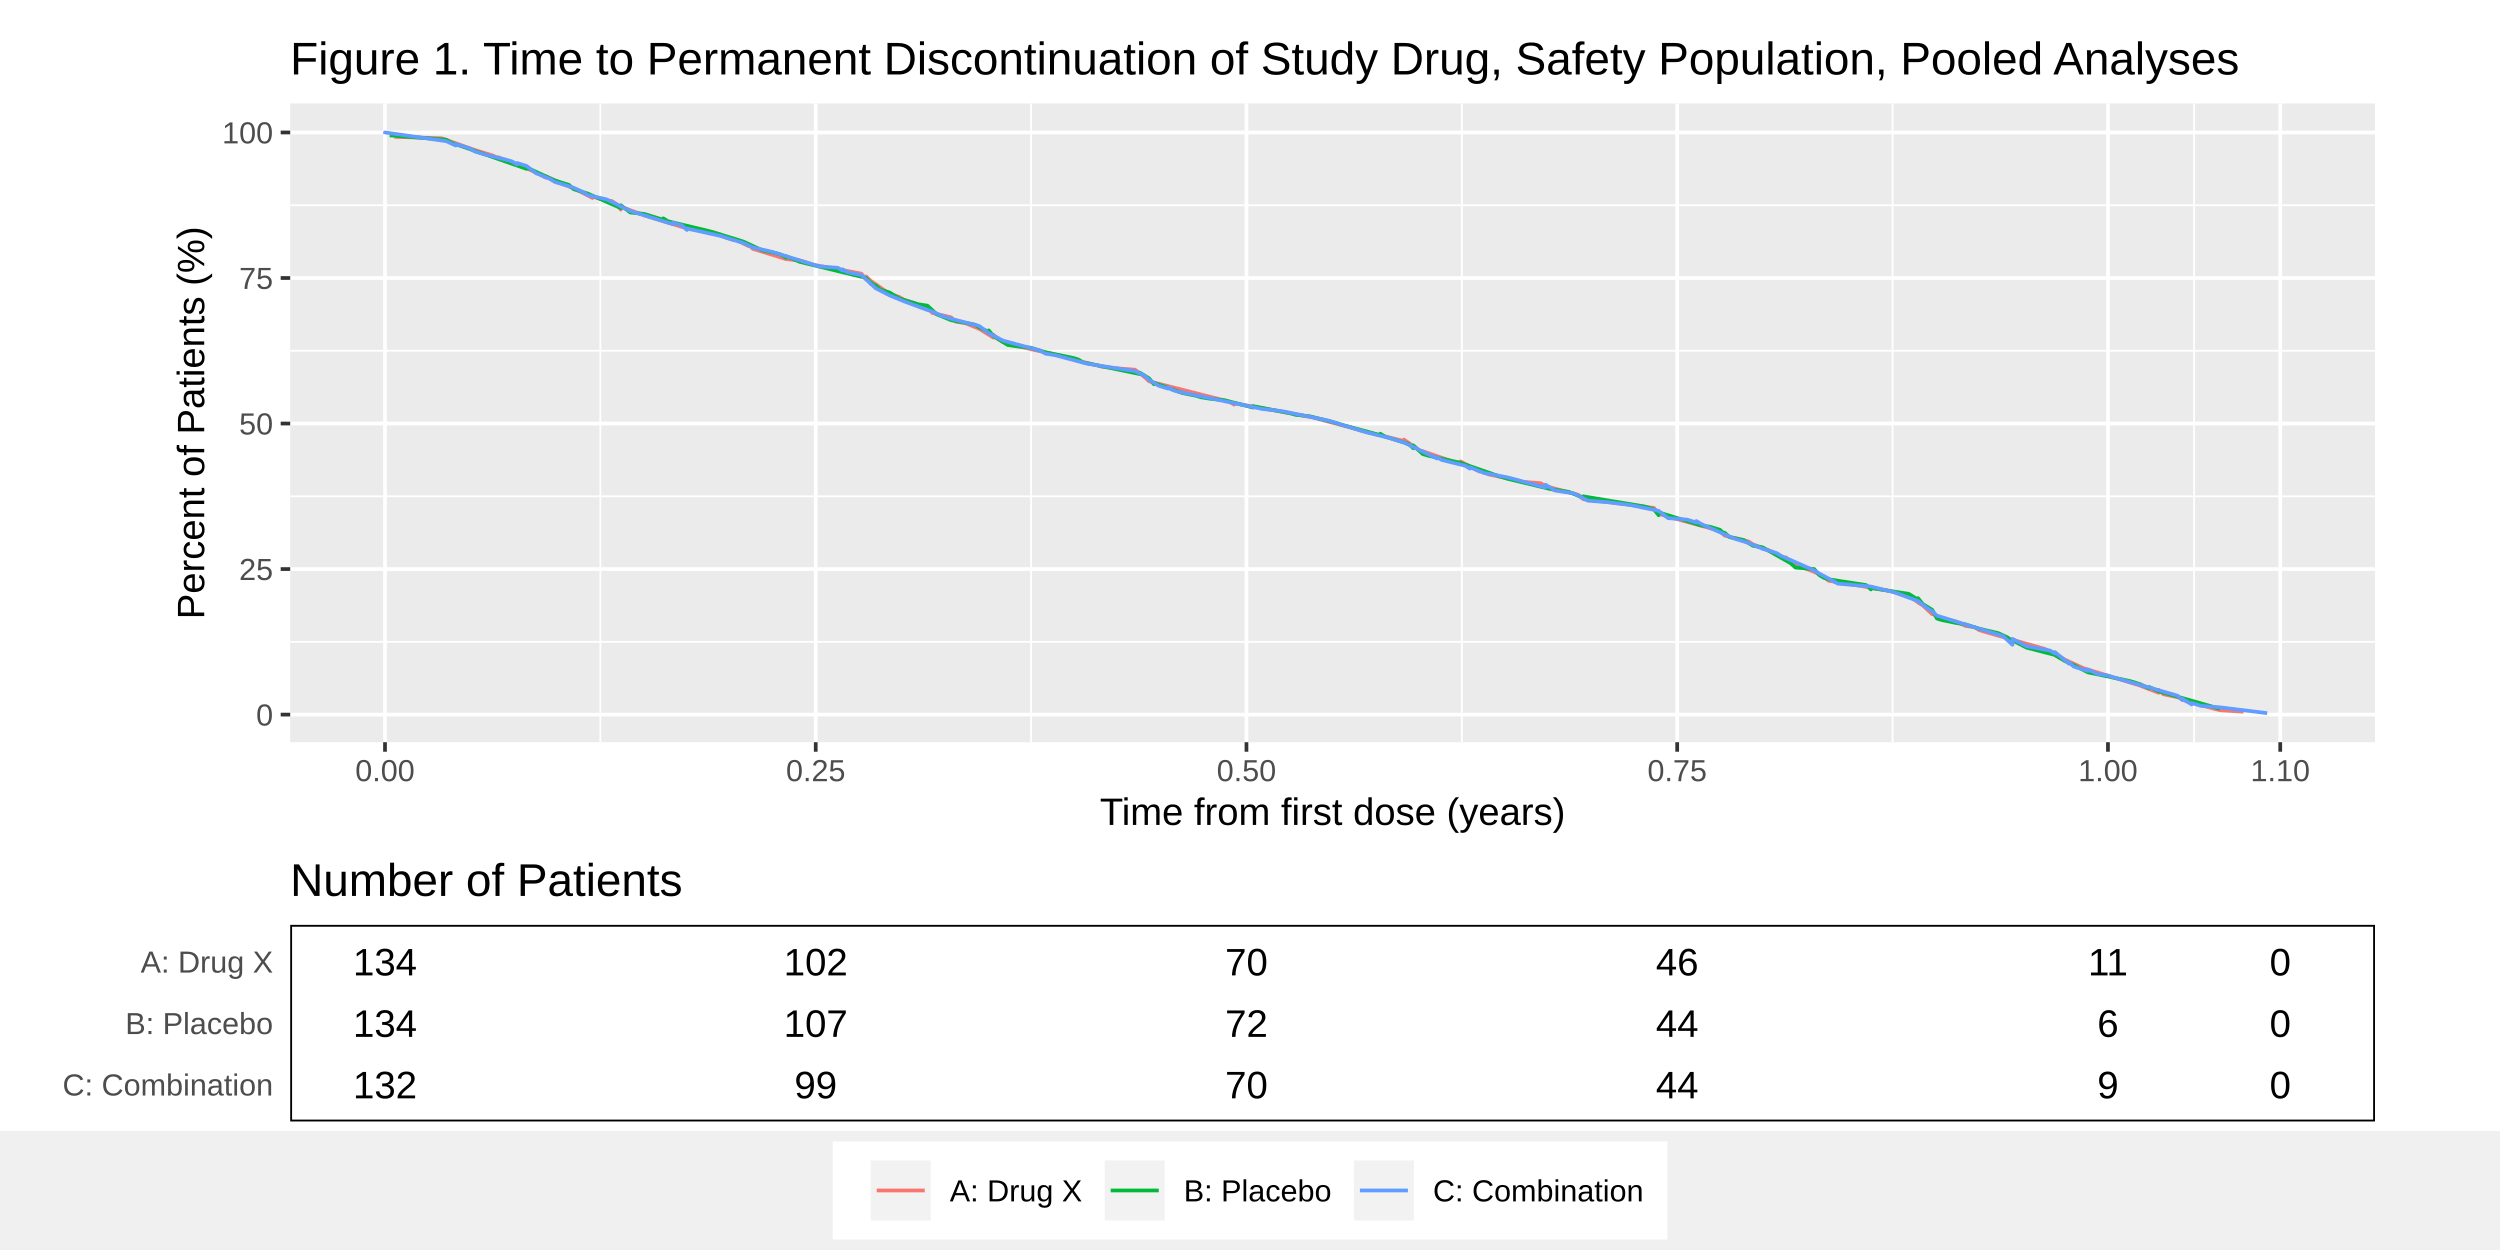
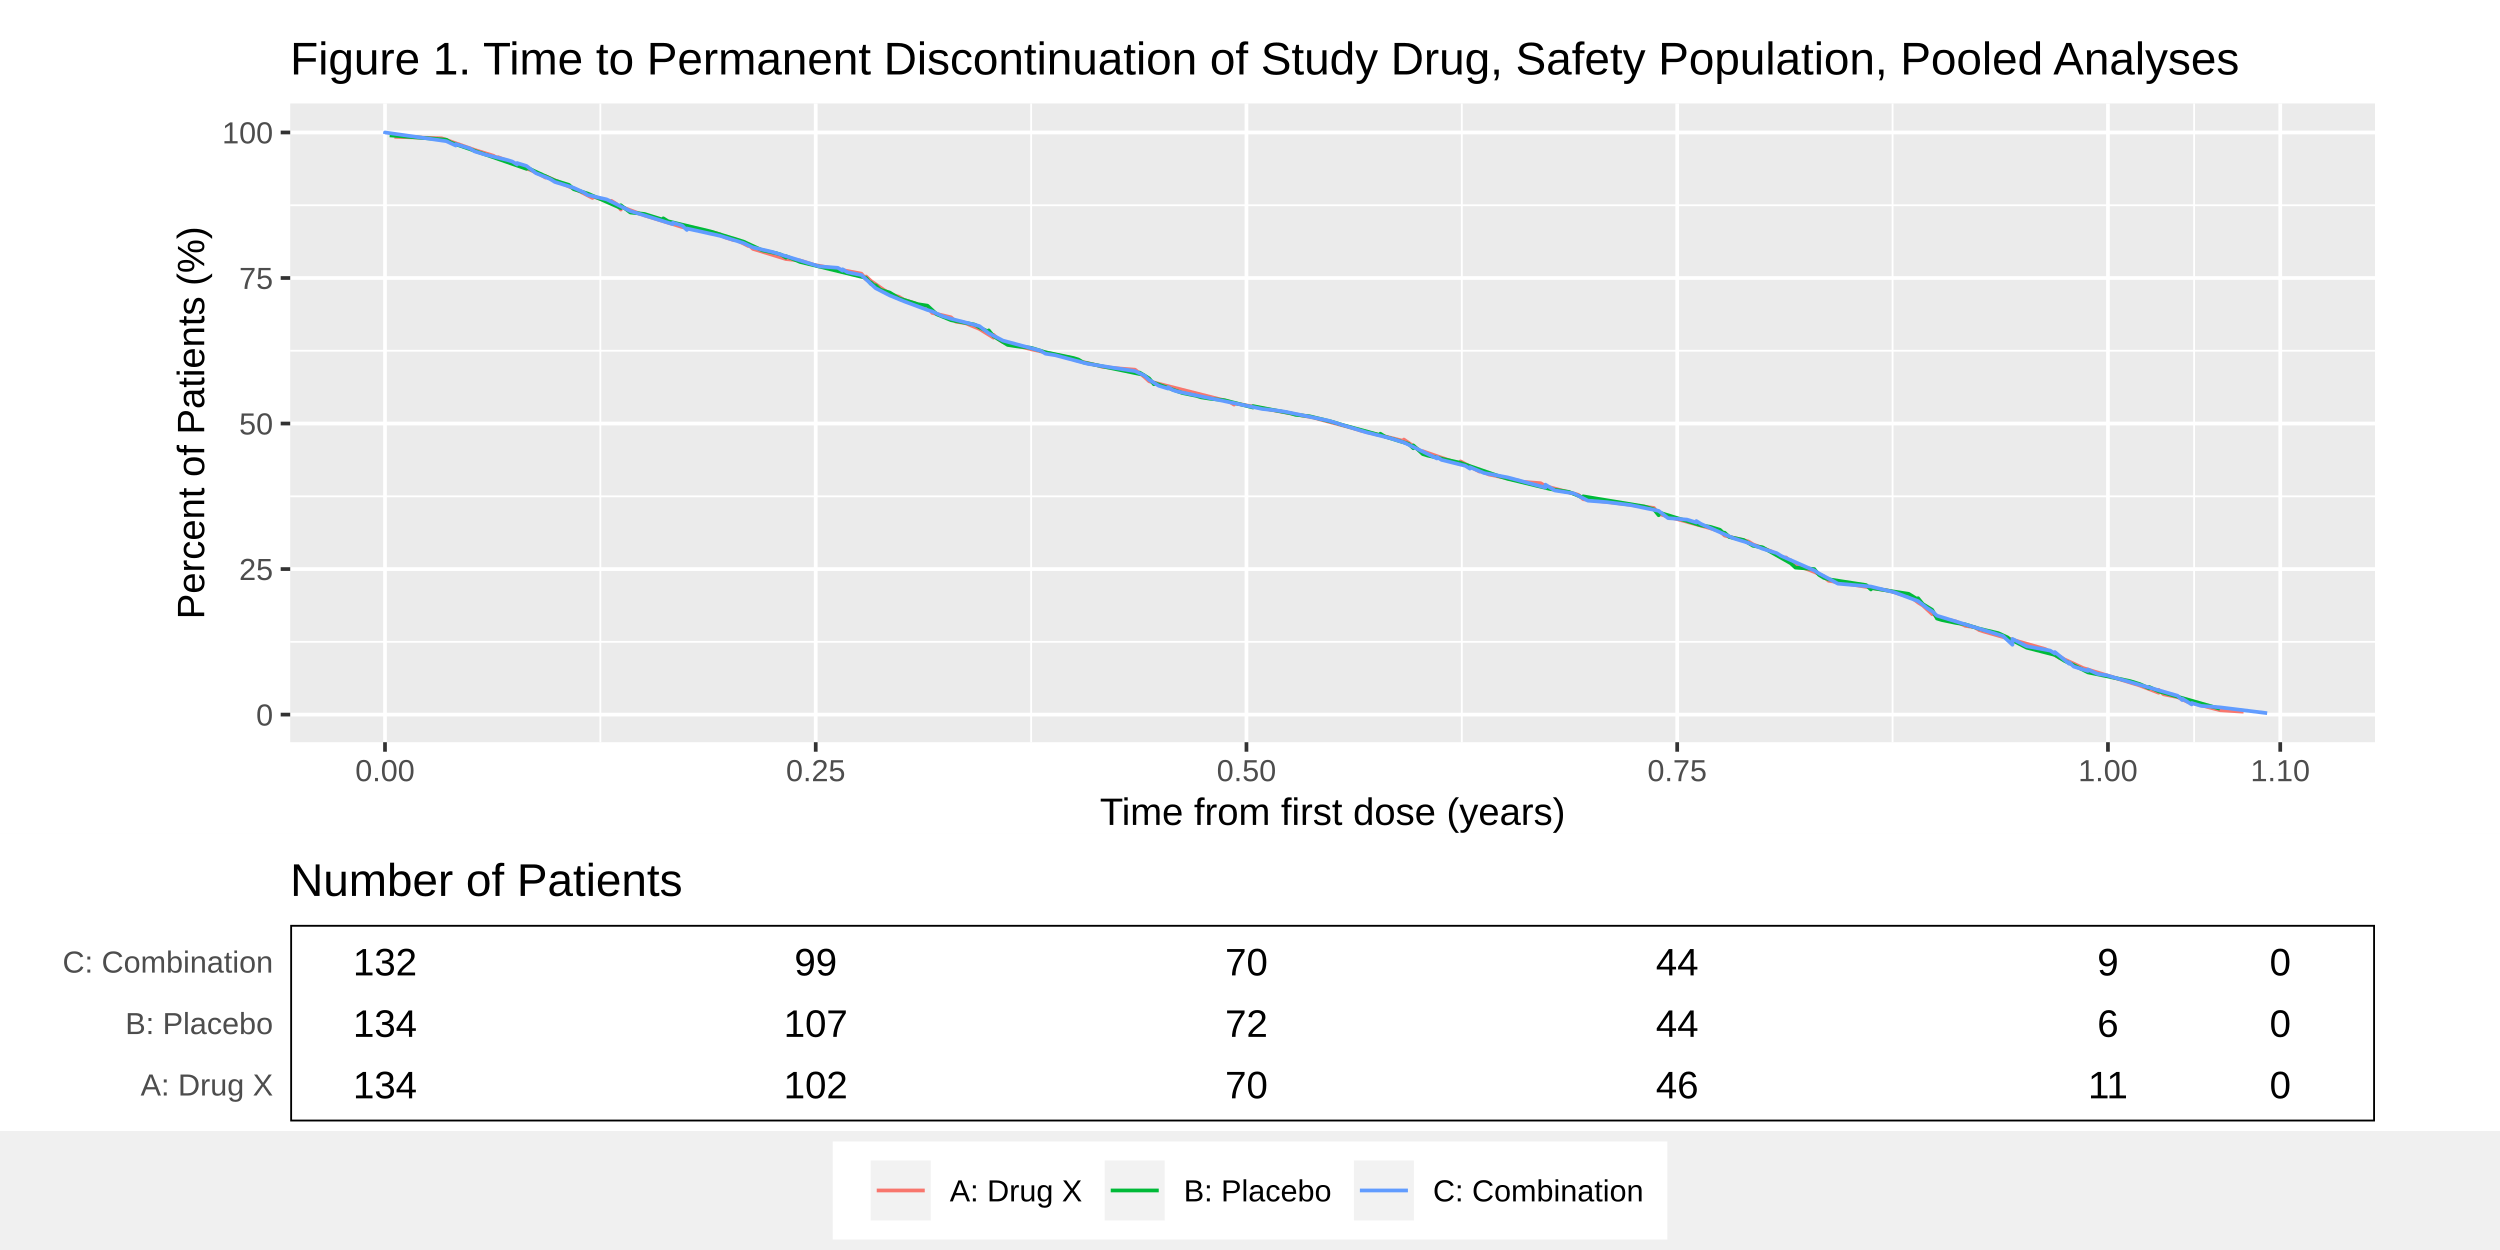
<svg xmlns="http://www.w3.org/2000/svg" class="svglite" width="720.00pt" height="360.00pt" viewBox="0 0 720.00 360.00">
  <defs>
    <style type="text/css">
    .svglite line, .svglite polyline, .svglite polygon, .svglite path, .svglite rect, .svglite circle {
      fill: none;
      stroke: #000000;
      stroke-linecap: round;
      stroke-linejoin: round;
      stroke-miterlimit: 10.00;
    }
    .svglite text {
      white-space: pre;
    }
  </style>
  </defs>
  <rect width="100%" height="100%" style="stroke: none; fill: none;" />
  <defs>
    <clipPath id="cpMC4wMHw3MjAuMDB8MC4wMHwzNjAuMDA=">
      <rect x="0.00" y="0.00" width="720.00" height="360.00" />
    </clipPath>
  </defs>
  <g clip-path="url(#cpMC4wMHw3MjAuMDB8MC4wMHwzNjAuMDA=)">
</g>
  <defs>
    <clipPath id="cpMC4wMHw3MjAuMDB8MC4wMHwyNDAuMDA=">
      <rect x="0.00" y="0.00" width="720.00" height="240.00" />
    </clipPath>
  </defs>
  <g clip-path="url(#cpMC4wMHw3MjAuMDB8MC4wMHwyNDAuMDA=)">
    <rect x="0.00" y="-0" width="720.00" height="240.00" style="stroke-width: 1.07; stroke: #FFFFFF; fill: #FFFFFF;" />
  </g>
  <g clip-path="url(#cpMC4wMHw3MjAuMDB8MC4wMHwzNjAuMDA=)">
</g>
  <defs>
    <clipPath id="cpODMuNTh8Njg0LjAwfDI5Ljc5fDIxMy43NQ==">
      <rect x="83.58" y="29.79" width="600.42" height="183.97" />
    </clipPath>
  </defs>
  <g clip-path="url(#cpODMuNTh8Njg0LjAwfDI5Ljc5fDIxMy43NQ==)">
    <rect x="83.58" y="29.79" width="600.42" height="183.97" style="stroke-width: 1.07; stroke: none; fill: #EBEBEB;" />
    <polyline points="83.58,184.85 684.00,184.85 " style="stroke-width: 0.53; stroke: #FFFFFF; stroke-linecap: butt;" />
    <polyline points="83.58,142.94 684.00,142.94 " style="stroke-width: 0.53; stroke: #FFFFFF; stroke-linecap: butt;" />
    <polyline points="83.58,101.02 684.00,101.02 " style="stroke-width: 0.53; stroke: #FFFFFF; stroke-linecap: butt;" />
    <polyline points="83.58,59.11 684.00,59.11 " style="stroke-width: 0.53; stroke: #FFFFFF; stroke-linecap: butt;" />
    <polyline points="172.90,213.75 172.90,29.79 " style="stroke-width: 0.53; stroke: #FFFFFF; stroke-linecap: butt;" />
    <polyline points="296.96,213.75 296.96,29.79 " style="stroke-width: 0.53; stroke: #FFFFFF; stroke-linecap: butt;" />
    <polyline points="421.01,213.75 421.01,29.79 " style="stroke-width: 0.53; stroke: #FFFFFF; stroke-linecap: butt;" />
    <polyline points="545.06,213.75 545.06,29.79 " style="stroke-width: 0.53; stroke: #FFFFFF; stroke-linecap: butt;" />
    <polyline points="631.90,213.75 631.90,29.79 " style="stroke-width: 0.53; stroke: #FFFFFF; stroke-linecap: butt;" />
    <polyline points="83.58,205.81 684.00,205.81 " style="stroke-width: 1.07; stroke: #FFFFFF; stroke-linecap: butt;" />
    <polyline points="83.58,163.89 684.00,163.89 " style="stroke-width: 1.07; stroke: #FFFFFF; stroke-linecap: butt;" />
    <polyline points="83.58,121.98 684.00,121.98 " style="stroke-width: 1.07; stroke: #FFFFFF; stroke-linecap: butt;" />
    <polyline points="83.58,80.06 684.00,80.06 " style="stroke-width: 1.07; stroke: #FFFFFF; stroke-linecap: butt;" />
    <polyline points="83.58,38.15 684.00,38.15 " style="stroke-width: 1.07; stroke: #FFFFFF; stroke-linecap: butt;" />
    <polyline points="110.88,213.75 110.88,29.79 " style="stroke-width: 1.07; stroke: #FFFFFF; stroke-linecap: butt;" />
    <polyline points="234.93,213.75 234.93,29.79 " style="stroke-width: 1.07; stroke: #FFFFFF; stroke-linecap: butt;" />
    <polyline points="358.98,213.75 358.98,29.79 " style="stroke-width: 1.07; stroke: #FFFFFF; stroke-linecap: butt;" />
    <polyline points="483.03,213.75 483.03,29.79 " style="stroke-width: 1.07; stroke: #FFFFFF; stroke-linecap: butt;" />
    <polyline points="607.09,213.75 607.09,29.79 " style="stroke-width: 1.07; stroke: #FFFFFF; stroke-linecap: butt;" />
    <polyline points="656.71,213.75 656.71,29.79 " style="stroke-width: 1.07; stroke: #FFFFFF; stroke-linecap: butt;" />
    <polyline points="113.59,39.41 127.18,39.82 136.69,43.18 142.12,44.85 143.48,45.69 143.48,45.27 152.99,49.05 155.71,50.30 157.07,51.14 157.07,50.72 166.58,54.91 170.65,57.01 170.65,56.59 176.09,58.27 176.09,57.85 177.45,58.69 178.80,60.36 178.80,59.52 185.60,62.04 196.46,65.39 205.97,67.07 207.33,67.49 208.69,68.33 211.41,69.17 211.41,68.75 215.48,70.84 215.48,70.42 216.84,71.68 226.35,74.61 230.43,75.03 233.15,75.87 234.50,76.29 248.09,78.81 249.45,80.48 249.45,79.64 250.81,80.90 256.24,84.67 258.96,85.51 260.32,86.35 263.03,87.19 267.11,88.87 267.11,88.45 268.47,90.12 273.90,91.38 275.26,92.64 277.98,93.06 282.05,94.73 286.13,97.25 286.13,96.41 287.49,97.67 288.85,98.51 290.20,98.93 297.00,100.60 306.51,102.70 310.58,103.95 316.02,105.21 317.38,105.63 321.45,106.05 326.89,106.47 329.60,108.57 330.96,109.82 354.06,115.69 355.42,116.53 355.42,116.11 378.51,120.30 379.87,120.72 389.38,123.24 390.74,123.66 392.10,124.07 404.32,127.01 404.32,126.59 409.76,130.36 409.76,129.94 420.63,133.71 420.63,132.88 426.06,135.81 426.06,135.39 428.78,136.65 436.93,138.33 438.29,138.74 443.72,139.16 445.08,140.00 454.59,142.52 455.95,143.77 466.82,145.03 476.33,146.29 477.69,147.97 480.40,148.80 492.63,152.16 495.35,153.00 496.70,154.25 503.50,155.93 504.86,156.77 510.29,158.86 511.65,159.70 514.37,160.96 514.37,160.54 515.72,161.80 515.72,161.38 517.08,163.06 517.08,162.64 522.52,164.73 525.23,165.99 526.59,167.25 529.31,167.67 544.25,170.18 549.69,171.86 549.69,171.44 552.41,173.53 553.76,174.37 556.48,176.89 556.48,176.47 557.84,177.73 563.27,178.98 565.99,180.24 568.71,180.66 570.07,181.50 571.43,181.92 589.09,186.95 593.16,189.46 593.16,189.04 594.52,189.88 599.95,192.40 609.46,195.33 610.82,195.75 613.54,196.59 616.26,197.43 621.69,199.52 621.69,198.68 623.05,199.94 627.13,200.78 629.84,202.04 639.35,204.55 646.15,204.97 " style="stroke-width: 1.07; stroke: #F8766D; stroke-linecap: butt;" />
    <polyline points="112.23,38.99 128.54,40.24 129.90,41.08 151.63,48.63 151.63,48.21 154.35,49.47 159.78,51.98 162.50,52.82 163.86,53.24 165.22,54.49 169.29,55.75 178.80,59.94 178.80,59.11 181.52,61.20 185.60,61.62 188.31,62.46 191.03,63.30 191.03,62.88 192.39,63.72 204.62,66.65 214.13,69.58 219.56,72.10 223.64,72.94 224.99,73.36 226.35,74.20 226.35,73.78 230.43,75.45 249.45,80.06 250.81,81.74 250.81,81.32 252.17,82.58 252.17,82.16 253.52,83.42 254.88,83.84 256.24,84.25 258.96,85.93 264.39,87.61 267.11,88.03 269.83,90.54 273.90,92.22 280.69,93.48 282.05,94.31 284.77,95.57 284.77,95.15 286.13,96.83 290.20,99.34 292.92,99.76 297.00,100.18 301.07,101.44 309.22,103.12 310.58,103.54 311.94,104.37 328.24,107.73 328.24,107.31 330.96,108.98 332.32,110.66 332.32,110.24 340.47,113.18 344.55,114.01 345.91,114.43 348.62,114.85 352.70,115.27 360.85,117.37 360.85,116.95 371.72,119.04 373.08,119.46 377.15,119.88 383.94,121.56 386.66,122.40 397.53,125.33 397.53,124.91 398.89,125.75 405.68,127.85 407.04,129.10 407.04,128.68 407.04,128.27 408.40,129.52 409.76,130.78 411.12,131.20 420.63,133.30 431.49,137.07 434.21,137.91 446.44,140.84 451.87,141.68 455.95,143.36 455.95,142.94 473.61,145.87 476.33,146.71 477.69,148.39 477.69,147.55 489.91,151.32 492.63,151.74 495.35,152.58 496.70,153.83 496.70,153.41 498.06,154.67 502.14,155.51 504.86,157.19 507.57,157.61 515.72,162.22 517.08,163.47 522.52,163.89 523.88,165.57 525.23,166.41 526.59,166.83 537.46,168.50 538.82,169.76 538.82,169.34 549.69,171.02 552.41,172.70 552.41,172.28 553.76,173.95 555.12,174.79 556.48,175.63 557.84,178.14 559.20,178.56 563.27,179.40 565.99,179.82 570.07,181.08 575.50,182.34 578.22,183.59 579.58,184.85 579.58,184.43 583.65,186.53 591.80,188.62 594.52,190.30 597.24,191.56 601.31,193.65 613.54,196.17 616.26,197.01 618.97,198.26 618.97,197.85 621.69,199.10 639.35,204.13 " style="stroke-width: 1.07; stroke: #00BA38; stroke-linecap: butt;" />
    <polyline points="110.88,38.57 110.88,38.15 128.54,40.66 131.25,41.92 131.25,41.50 133.97,42.34 135.33,42.76 136.69,43.60 138.05,44.02 139.41,44.44 146.20,46.11 147.56,46.53 148.92,47.37 148.92,46.95 151.63,47.79 154.35,49.88 158.43,51.56 159.78,52.40 163.86,53.66 165.22,54.08 167.94,55.33 169.29,56.17 174.73,57.43 181.52,60.78 193.75,64.55 193.75,64.14 196.46,64.97 197.82,66.23 197.82,65.81 207.33,67.91 214.13,70.00 216.84,71.26 222.28,72.52 235.86,76.71 241.30,77.13 242.66,77.97 242.66,77.55 244.01,78.39 248.09,79.22 252.17,83.00 256.24,85.09 260.32,86.77 267.11,89.28 268.47,89.70 271.19,90.96 273.90,91.80 282.05,93.90 284.77,95.99 288.85,98.09 299.71,101.02 301.07,101.86 303.79,102.28 313.30,104.79 326.89,106.89 329.60,108.15 330.96,109.40 333.68,111.08 336.40,111.92 336.40,111.50 337.75,112.34 339.11,112.76 343.19,113.60 363.57,117.79 367.64,118.21 370.36,118.63 382.59,121.14 385.30,121.98 388.02,122.82 393.45,124.49 400.25,126.17 404.32,127.43 413.83,132.04 413.83,131.62 415.19,132.46 421.98,134.13 423.34,134.97 423.34,134.55 427.42,136.23 434.21,137.49 445.08,140.42 445.08,139.58 447.80,141.26 453.23,142.10 457.31,144.19 462.74,144.61 469.53,145.45 477.69,147.13 480.40,149.22 485.84,149.64 488.55,150.48 488.55,150.06 489.91,150.90 499.42,155.09 503.50,156.35 507.57,158.03 508.93,158.44 511.65,159.28 513.01,160.12 522.52,164.31 523.88,165.15 529.31,168.09 538.82,168.92 545.61,170.60 552.41,173.12 555.12,175.21 556.48,176.05 557.84,177.31 575.50,182.76 576.86,183.17 579.58,185.69 579.58,185.27 579.58,184.01 583.65,186.11 590.44,187.37 591.80,188.20 591.80,187.79 595.88,191.14 595.88,190.72 597.24,191.98 601.31,193.23 601.31,192.82 604.03,194.07 606.75,194.49 608.11,194.91 627.13,200.36 628.48,201.62 628.48,201.20 631.20,202.87 631.20,202.46 633.92,203.29 639.35,203.71 652.94,205.39 " style="stroke-width: 1.07; stroke: #619CFF; stroke-linecap: butt;" />
  </g>
  <g clip-path="url(#cpMC4wMHw3MjAuMDB8MC4wMHwzNjAuMDA=)">
    <text x="78.65" y="208.96" text-anchor="end" style="font-size: 8.80px;fill: #4D4D4D; font-family: &quot;Arial&quot;;" textLength="4.90px" lengthAdjust="spacingAndGlyphs">0</text>
    <text x="78.65" y="167.04" text-anchor="end" style="font-size: 8.80px;fill: #4D4D4D; font-family: &quot;Arial&quot;;" textLength="9.79px" lengthAdjust="spacingAndGlyphs">25</text>
    <text x="78.65" y="125.13" text-anchor="end" style="font-size: 8.80px;fill: #4D4D4D; font-family: &quot;Arial&quot;;" textLength="9.79px" lengthAdjust="spacingAndGlyphs">50</text>
    <text x="78.65" y="83.21" text-anchor="end" style="font-size: 8.80px;fill: #4D4D4D; font-family: &quot;Arial&quot;;" textLength="9.79px" lengthAdjust="spacingAndGlyphs">75</text>
    <text x="78.65" y="41.30" text-anchor="end" style="font-size: 8.80px;fill: #4D4D4D; font-family: &quot;Arial&quot;;" textLength="14.69px" lengthAdjust="spacingAndGlyphs">100</text>
    <polyline points="80.84,205.81 83.58,205.81 " style="stroke-width: 1.07; stroke: #333333; stroke-linecap: butt;" />
    <polyline points="80.84,163.89 83.58,163.89 " style="stroke-width: 1.07; stroke: #333333; stroke-linecap: butt;" />
    <polyline points="80.84,121.98 83.58,121.98 " style="stroke-width: 1.07; stroke: #333333; stroke-linecap: butt;" />
    <polyline points="80.84,80.06 83.58,80.06 " style="stroke-width: 1.07; stroke: #333333; stroke-linecap: butt;" />
    <polyline points="80.84,38.15 83.58,38.15 " style="stroke-width: 1.07; stroke: #333333; stroke-linecap: butt;" />
    <polyline points="110.88,216.49 110.88,213.75 " style="stroke-width: 1.07; stroke: #333333; stroke-linecap: butt;" />
    <polyline points="234.93,216.49 234.93,213.75 " style="stroke-width: 1.07; stroke: #333333; stroke-linecap: butt;" />
    <polyline points="358.98,216.49 358.98,213.75 " style="stroke-width: 1.07; stroke: #333333; stroke-linecap: butt;" />
    <polyline points="483.03,216.49 483.03,213.75 " style="stroke-width: 1.07; stroke: #333333; stroke-linecap: butt;" />
    <polyline points="607.09,216.49 607.09,213.75 " style="stroke-width: 1.07; stroke: #333333; stroke-linecap: butt;" />
    <polyline points="656.71,216.49 656.71,213.75 " style="stroke-width: 1.07; stroke: #333333; stroke-linecap: butt;" />
    <text x="110.88" y="224.98" text-anchor="middle" style="font-size: 8.80px;fill: #4D4D4D; font-family: &quot;Arial&quot;;" textLength="17.14px" lengthAdjust="spacingAndGlyphs">0.00</text>
    <text x="234.93" y="224.98" text-anchor="middle" style="font-size: 8.80px;fill: #4D4D4D; font-family: &quot;Arial&quot;;" textLength="17.14px" lengthAdjust="spacingAndGlyphs">0.25</text>
    <text x="358.98" y="224.98" text-anchor="middle" style="font-size: 8.80px;fill: #4D4D4D; font-family: &quot;Arial&quot;;" textLength="17.14px" lengthAdjust="spacingAndGlyphs">0.50</text>
    <text x="483.03" y="224.98" text-anchor="middle" style="font-size: 8.80px;fill: #4D4D4D; font-family: &quot;Arial&quot;;" textLength="17.14px" lengthAdjust="spacingAndGlyphs">0.75</text>
    <text x="607.09" y="224.98" text-anchor="middle" style="font-size: 8.80px;fill: #4D4D4D; font-family: &quot;Arial&quot;;" textLength="17.14px" lengthAdjust="spacingAndGlyphs">1.00</text>
    <text x="656.71" y="224.98" text-anchor="middle" style="font-size: 8.80px;fill: #4D4D4D; font-family: &quot;Arial&quot;;" textLength="17.14px" lengthAdjust="spacingAndGlyphs">1.10</text>
    <text x="383.79" y="237.58" text-anchor="middle" style="font-size: 11.00px; font-family: &quot;Arial&quot;;" textLength="134.11px" lengthAdjust="spacingAndGlyphs">Time from first dose (years)</text>
    <text transform="translate(58.81,121.77) rotate(-90)" text-anchor="middle" style="font-size: 11.00px; font-family: &quot;Arial&quot;;" textLength="113.16px" lengthAdjust="spacingAndGlyphs">Percent of Patients (%)</text>
    <text x="83.58" y="21.45" style="font-size: 13.20px; font-family: &quot;Arial&quot;;" textLength="560.94px" lengthAdjust="spacingAndGlyphs">Figure 1. Time to Permanent Discontinuation of Study Drug, Safety Population, Pooled Analyses</text>
  </g>
  <defs>
    <clipPath id="cpMC4wMHw3MjAuMDB8MjQwLjAwfDMyNS43MQ==">
      <rect x="0.00" y="240.00" width="720.00" height="85.71" />
    </clipPath>
  </defs>
  <g clip-path="url(#cpMC4wMHw3MjAuMDB8MjQwLjAwfDMyNS43MQ==)">
    <rect x="0.00" y="240.00" width="720.00" height="85.71" style="stroke-width: 1.07; stroke: #FFFFFF; fill: #FFFFFF;" />
  </g>
  <g clip-path="url(#cpMC4wMHw3MjAuMDB8MC4wMHwzNjAuMDA=)">
</g>
  <defs>
    <clipPath id="cpODMuNTh8Njg0LjAwfDI2Ni4zNnwzMjIuOTc=">
      <rect x="83.58" y="266.36" width="600.42" height="56.62" />
    </clipPath>
  </defs>
  <g clip-path="url(#cpODMuNTh8Njg0LjAwfDI2Ni4zNnwzMjIuOTc=)">
    <polyline points="172.90,322.97 172.90,266.36 " style="stroke-width: 0.53; stroke: #FFFFFF; stroke-linecap: butt;" />
    <polyline points="296.96,322.97 296.96,266.36 " style="stroke-width: 0.53; stroke: #FFFFFF; stroke-linecap: butt;" />
    <polyline points="421.01,322.97 421.01,266.36 " style="stroke-width: 0.53; stroke: #FFFFFF; stroke-linecap: butt;" />
    <polyline points="545.06,322.97 545.06,266.36 " style="stroke-width: 0.53; stroke: #FFFFFF; stroke-linecap: butt;" />
    <polyline points="631.90,322.97 631.90,266.36 " style="stroke-width: 0.53; stroke: #FFFFFF; stroke-linecap: butt;" />
    <polyline points="83.58,312.36 684.00,312.36 " style="stroke-width: 1.07; stroke: #FFFFFF; stroke-linecap: butt;" />
    <polyline points="83.58,294.67 684.00,294.67 " style="stroke-width: 1.07; stroke: #FFFFFF; stroke-linecap: butt;" />
    <polyline points="83.58,276.97 684.00,276.97 " style="stroke-width: 1.07; stroke: #FFFFFF; stroke-linecap: butt;" />
    <polyline points="110.88,322.97 110.88,266.36 " style="stroke-width: 1.07; stroke: #FFFFFF; stroke-linecap: butt;" />
    <polyline points="234.93,322.97 234.93,266.36 " style="stroke-width: 1.07; stroke: #FFFFFF; stroke-linecap: butt;" />
    <polyline points="358.98,322.97 358.98,266.36 " style="stroke-width: 1.07; stroke: #FFFFFF; stroke-linecap: butt;" />
    <polyline points="483.03,322.97 483.03,266.36 " style="stroke-width: 1.07; stroke: #FFFFFF; stroke-linecap: butt;" />
    <polyline points="607.09,322.97 607.09,266.36 " style="stroke-width: 1.07; stroke: #FFFFFF; stroke-linecap: butt;" />
    <polyline points="656.71,322.97 656.71,266.36 " style="stroke-width: 1.07; stroke: #FFFFFF; stroke-linecap: butt;" />
-     <text x="110.88" y="316.31" text-anchor="middle" style="font-size: 11.04px; font-family: &quot;Arial&quot;;" textLength="18.40px" lengthAdjust="spacingAndGlyphs">132</text>
-     <text x="234.93" y="316.31" text-anchor="middle" style="font-size: 11.04px; font-family: &quot;Arial&quot;;" textLength="12.27px" lengthAdjust="spacingAndGlyphs">99</text>
-     <text x="358.98" y="316.31" text-anchor="middle" style="font-size: 11.04px; font-family: &quot;Arial&quot;;" textLength="12.27px" lengthAdjust="spacingAndGlyphs">70</text>
-     <text x="483.03" y="316.31" text-anchor="middle" style="font-size: 11.04px; font-family: &quot;Arial&quot;;" textLength="12.27px" lengthAdjust="spacingAndGlyphs">44</text>
-     <text x="607.09" y="316.31" text-anchor="middle" style="font-size: 11.04px; font-family: &quot;Arial&quot;;" textLength="6.13px" lengthAdjust="spacingAndGlyphs">9</text>
-     <text x="656.71" y="316.31" text-anchor="middle" style="font-size: 11.04px; font-family: &quot;Arial&quot;;" textLength="6.13px" lengthAdjust="spacingAndGlyphs">0</text>
+     <text x="110.88" y="280.92" text-anchor="middle" style="font-size: 11.04px; font-family: &quot;Arial&quot;;" textLength="18.40px" lengthAdjust="spacingAndGlyphs">132</text>
+     <text x="234.93" y="280.92" text-anchor="middle" style="font-size: 11.04px; font-family: &quot;Arial&quot;;" textLength="12.27px" lengthAdjust="spacingAndGlyphs">99</text>
+     <text x="358.98" y="280.92" text-anchor="middle" style="font-size: 11.04px; font-family: &quot;Arial&quot;;" textLength="12.27px" lengthAdjust="spacingAndGlyphs">70</text>
+     <text x="483.03" y="280.92" text-anchor="middle" style="font-size: 11.04px; font-family: &quot;Arial&quot;;" textLength="12.27px" lengthAdjust="spacingAndGlyphs">44</text>
+     <text x="607.09" y="280.92" text-anchor="middle" style="font-size: 11.04px; font-family: &quot;Arial&quot;;" textLength="6.13px" lengthAdjust="spacingAndGlyphs">9</text>
+     <text x="656.71" y="280.92" text-anchor="middle" style="font-size: 11.04px; font-family: &quot;Arial&quot;;" textLength="6.13px" lengthAdjust="spacingAndGlyphs">0</text>
    <text x="110.88" y="298.62" text-anchor="middle" style="font-size: 11.04px; font-family: &quot;Arial&quot;;" textLength="18.40px" lengthAdjust="spacingAndGlyphs">134</text>
    <text x="234.93" y="298.62" text-anchor="middle" style="font-size: 11.04px; font-family: &quot;Arial&quot;;" textLength="18.40px" lengthAdjust="spacingAndGlyphs">107</text>
    <text x="358.98" y="298.62" text-anchor="middle" style="font-size: 11.04px; font-family: &quot;Arial&quot;;" textLength="12.27px" lengthAdjust="spacingAndGlyphs">72</text>
    <text x="483.03" y="298.62" text-anchor="middle" style="font-size: 11.04px; font-family: &quot;Arial&quot;;" textLength="12.27px" lengthAdjust="spacingAndGlyphs">44</text>
    <text x="607.09" y="298.62" text-anchor="middle" style="font-size: 11.04px; font-family: &quot;Arial&quot;;" textLength="6.13px" lengthAdjust="spacingAndGlyphs">6</text>
    <text x="656.71" y="298.62" text-anchor="middle" style="font-size: 11.04px; font-family: &quot;Arial&quot;;" textLength="6.13px" lengthAdjust="spacingAndGlyphs">0</text>
-     <text x="110.88" y="280.92" text-anchor="middle" style="font-size: 11.04px; font-family: &quot;Arial&quot;;" textLength="18.40px" lengthAdjust="spacingAndGlyphs">134</text>
-     <text x="234.93" y="280.92" text-anchor="middle" style="font-size: 11.04px; font-family: &quot;Arial&quot;;" textLength="18.40px" lengthAdjust="spacingAndGlyphs">102</text>
-     <text x="358.98" y="280.92" text-anchor="middle" style="font-size: 11.04px; font-family: &quot;Arial&quot;;" textLength="12.27px" lengthAdjust="spacingAndGlyphs">70</text>
-     <text x="483.03" y="280.92" text-anchor="middle" style="font-size: 11.04px; font-family: &quot;Arial&quot;;" textLength="12.27px" lengthAdjust="spacingAndGlyphs">46</text>
-     <text x="607.09" y="280.92" text-anchor="middle" style="font-size: 11.04px; font-family: &quot;Arial&quot;;" textLength="11.45px" lengthAdjust="spacingAndGlyphs">11</text>
-     <text x="656.71" y="280.92" text-anchor="middle" style="font-size: 11.04px; font-family: &quot;Arial&quot;;" textLength="6.13px" lengthAdjust="spacingAndGlyphs">0</text>
+     <text x="110.88" y="316.31" text-anchor="middle" style="font-size: 11.04px; font-family: &quot;Arial&quot;;" textLength="18.40px" lengthAdjust="spacingAndGlyphs">134</text>
+     <text x="234.93" y="316.31" text-anchor="middle" style="font-size: 11.04px; font-family: &quot;Arial&quot;;" textLength="18.40px" lengthAdjust="spacingAndGlyphs">102</text>
+     <text x="358.98" y="316.31" text-anchor="middle" style="font-size: 11.04px; font-family: &quot;Arial&quot;;" textLength="12.27px" lengthAdjust="spacingAndGlyphs">70</text>
+     <text x="483.03" y="316.31" text-anchor="middle" style="font-size: 11.04px; font-family: &quot;Arial&quot;;" textLength="12.27px" lengthAdjust="spacingAndGlyphs">46</text>
+     <text x="607.09" y="316.31" text-anchor="middle" style="font-size: 11.04px; font-family: &quot;Arial&quot;;" textLength="11.45px" lengthAdjust="spacingAndGlyphs">11</text>
+     <text x="656.71" y="316.31" text-anchor="middle" style="font-size: 11.04px; font-family: &quot;Arial&quot;;" textLength="6.13px" lengthAdjust="spacingAndGlyphs">0</text>
    <rect x="83.58" y="266.36" width="600.42" height="56.62" style="stroke-width: 1.07;" />
  </g>
  <g clip-path="url(#cpMC4wMHw3MjAuMDB8MC4wMHwzNjAuMDA=)">
-     <text x="78.65" y="315.51" text-anchor="end" style="font-size: 8.80px;fill: #4D4D4D; font-family: &quot;Arial&quot;;" textLength="60.65px" lengthAdjust="spacingAndGlyphs">C: Combination</text>
+     <text x="78.65" y="315.51" text-anchor="end" style="font-size: 8.80px;fill: #4D4D4D; font-family: &quot;Arial&quot;;" textLength="38.15px" lengthAdjust="spacingAndGlyphs">A: Drug X</text>
    <text x="78.65" y="297.82" text-anchor="end" style="font-size: 8.80px;fill: #4D4D4D; font-family: &quot;Arial&quot;;" textLength="42.57px" lengthAdjust="spacingAndGlyphs">B: Placebo</text>
-     <text x="78.65" y="280.12" text-anchor="end" style="font-size: 8.80px;fill: #4D4D4D; font-family: &quot;Arial&quot;;" textLength="38.15px" lengthAdjust="spacingAndGlyphs">A: Drug X</text>
+     <text x="78.65" y="280.12" text-anchor="end" style="font-size: 8.80px;fill: #4D4D4D; font-family: &quot;Arial&quot;;" textLength="60.65px" lengthAdjust="spacingAndGlyphs">C: Combination</text>
    <text x="83.58" y="258.02" style="font-size: 13.20px; font-family: &quot;Arial&quot;;" textLength="112.91px" lengthAdjust="spacingAndGlyphs">Number of Patients</text>
    <rect x="239.82" y="328.74" width="240.37" height="28.24" style="stroke-width: 1.07; stroke: none; fill: #FFFFFF;" />
    <rect x="250.77" y="334.22" width="17.28" height="17.28" style="stroke-width: 1.07; stroke: none; fill: #F2F2F2;" />
    <line x1="252.50" y1="342.86" x2="266.33" y2="342.86" style="stroke-width: 1.07; stroke: #F8766D; stroke-linecap: butt;" />
    <rect x="318.16" y="334.22" width="17.28" height="17.28" style="stroke-width: 1.07; stroke: none; fill: #F2F2F2;" />
    <line x1="319.89" y1="342.86" x2="333.72" y2="342.86" style="stroke-width: 1.07; stroke: #00BA38; stroke-linecap: butt;" />
    <rect x="389.93" y="334.22" width="17.28" height="17.28" style="stroke-width: 1.07; stroke: none; fill: #F2F2F2;" />
    <line x1="391.65" y1="342.86" x2="405.48" y2="342.86" style="stroke-width: 1.07; stroke: #619CFF; stroke-linecap: butt;" />
    <text x="273.53" y="346.01" style="font-size: 8.80px; font-family: &quot;Arial&quot;;" textLength="38.15px" lengthAdjust="spacingAndGlyphs">A: Drug X</text>
    <text x="340.92" y="346.01" style="font-size: 8.80px; font-family: &quot;Arial&quot;;" textLength="42.57px" lengthAdjust="spacingAndGlyphs">B: Placebo</text>
    <text x="412.69" y="346.01" style="font-size: 8.80px; font-family: &quot;Arial&quot;;" textLength="60.65px" lengthAdjust="spacingAndGlyphs">C: Combination</text>
  </g>
</svg>
